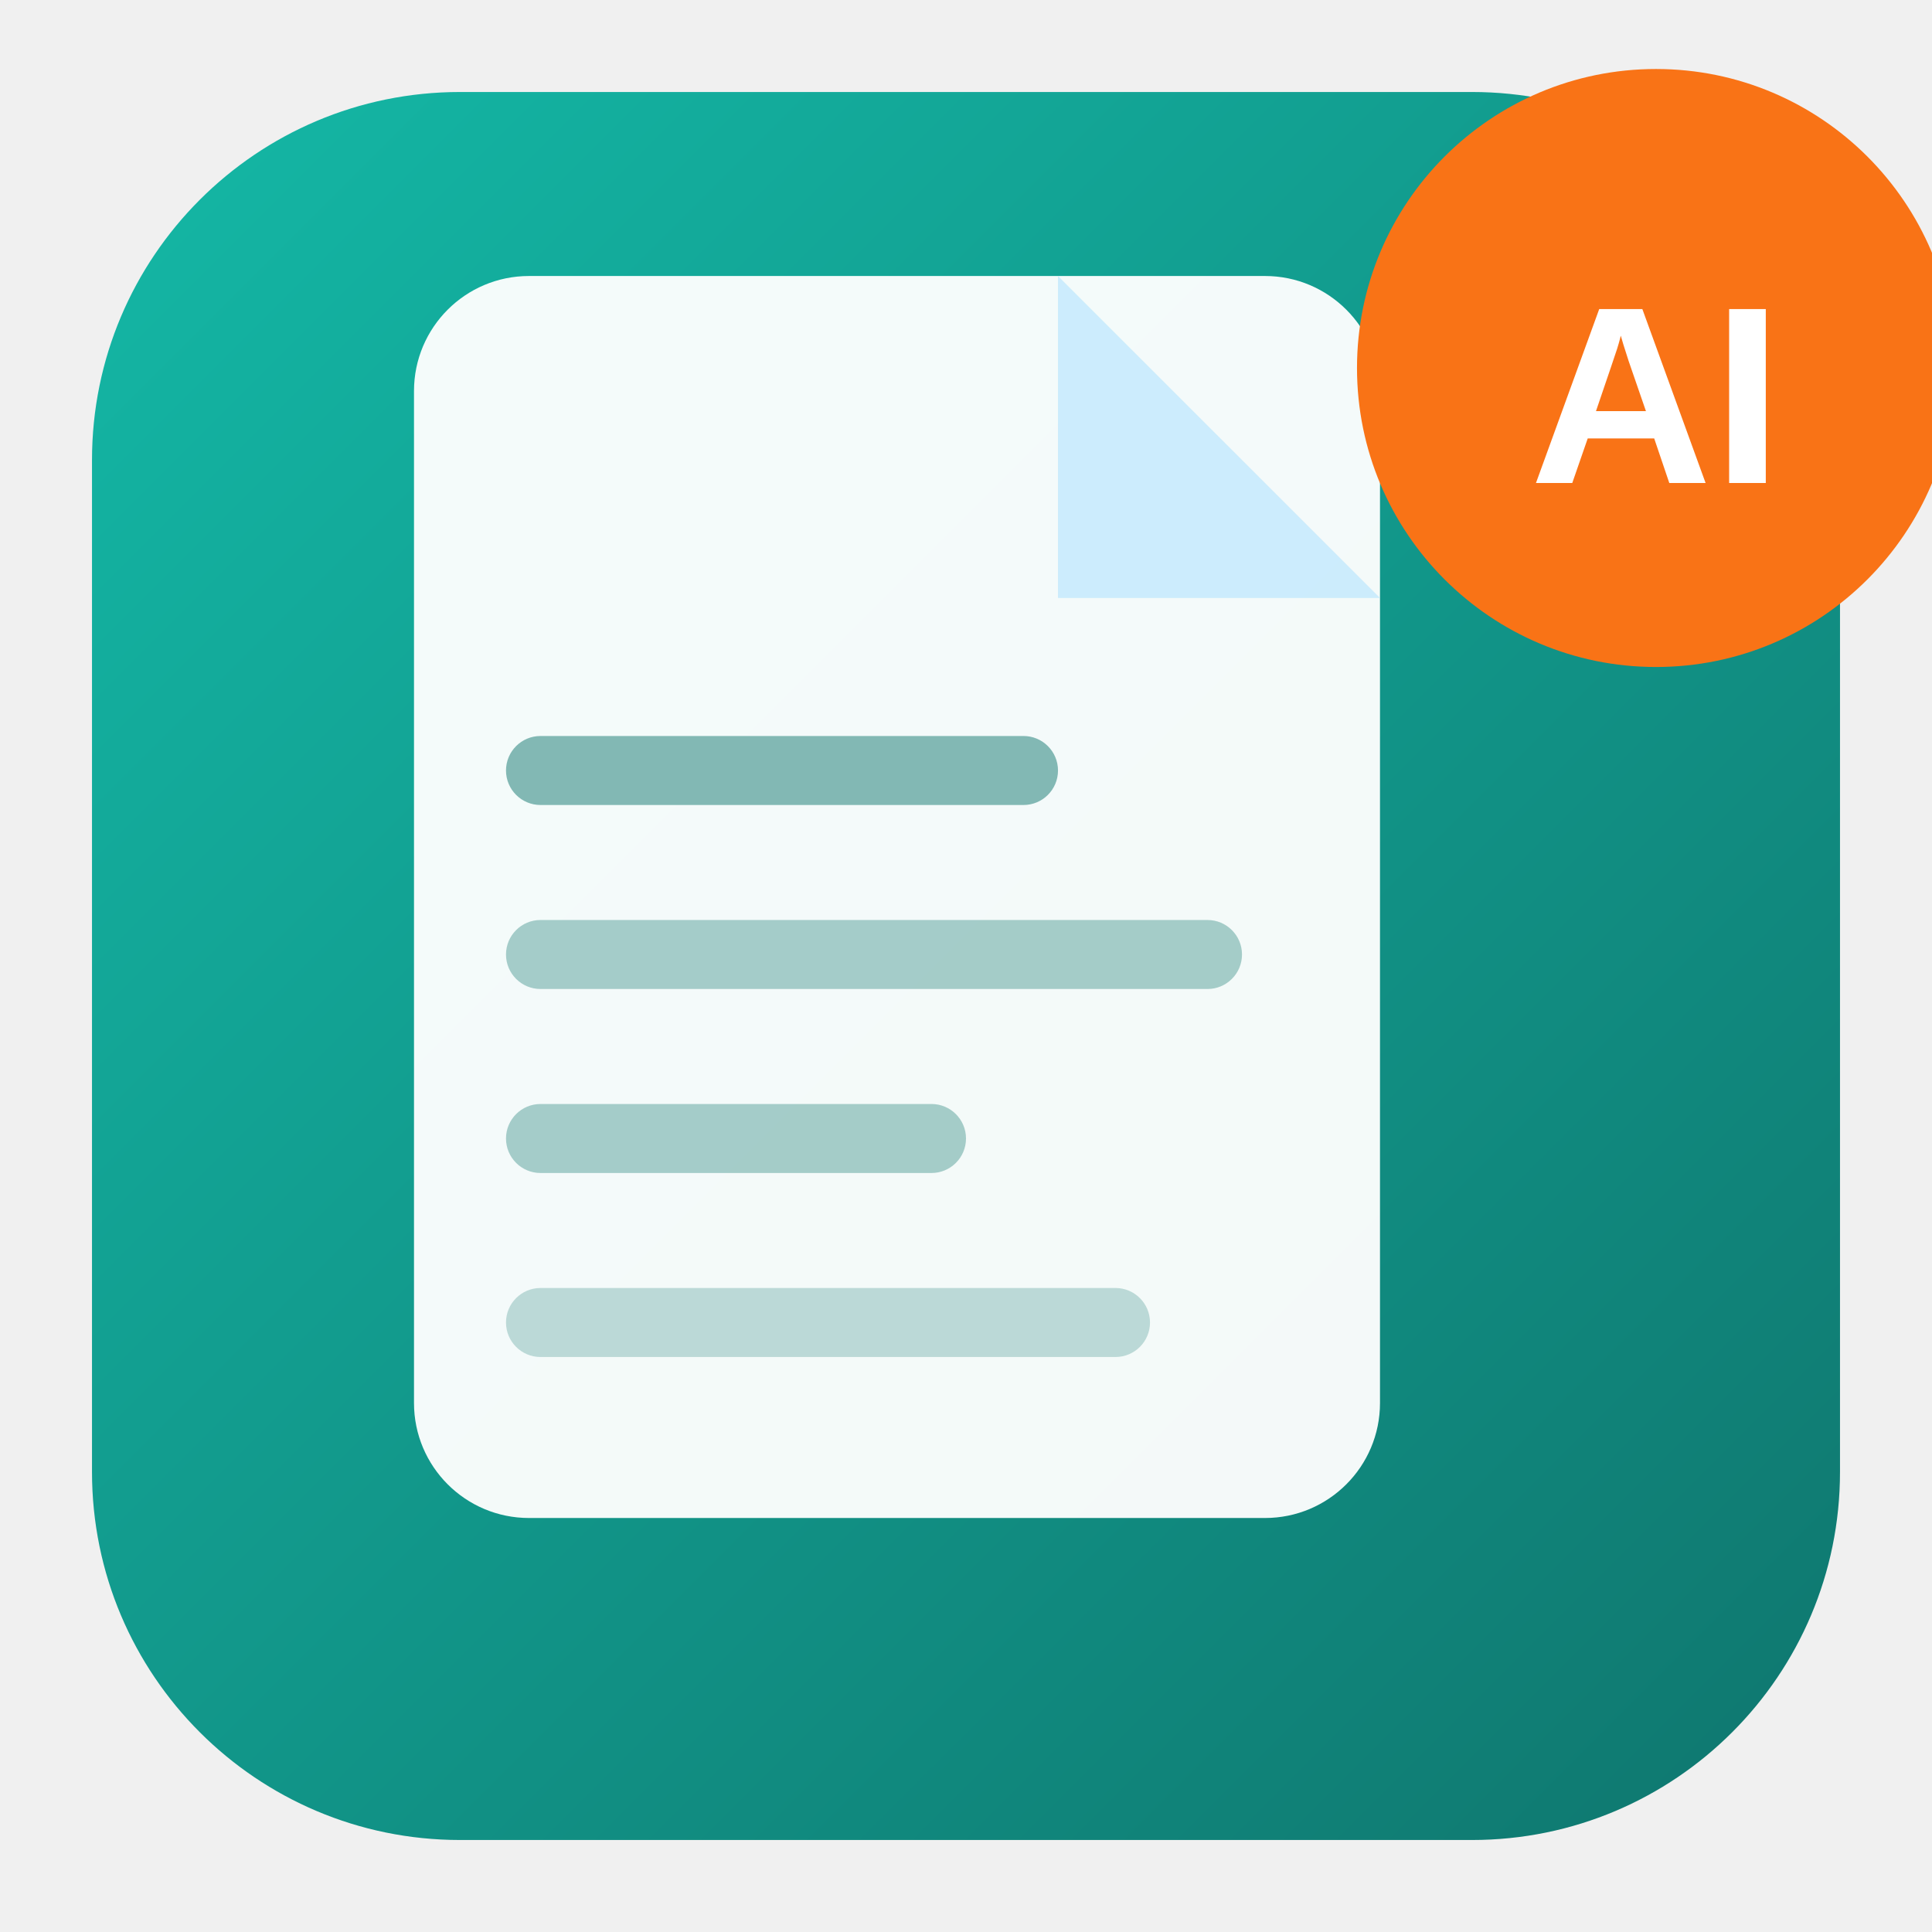
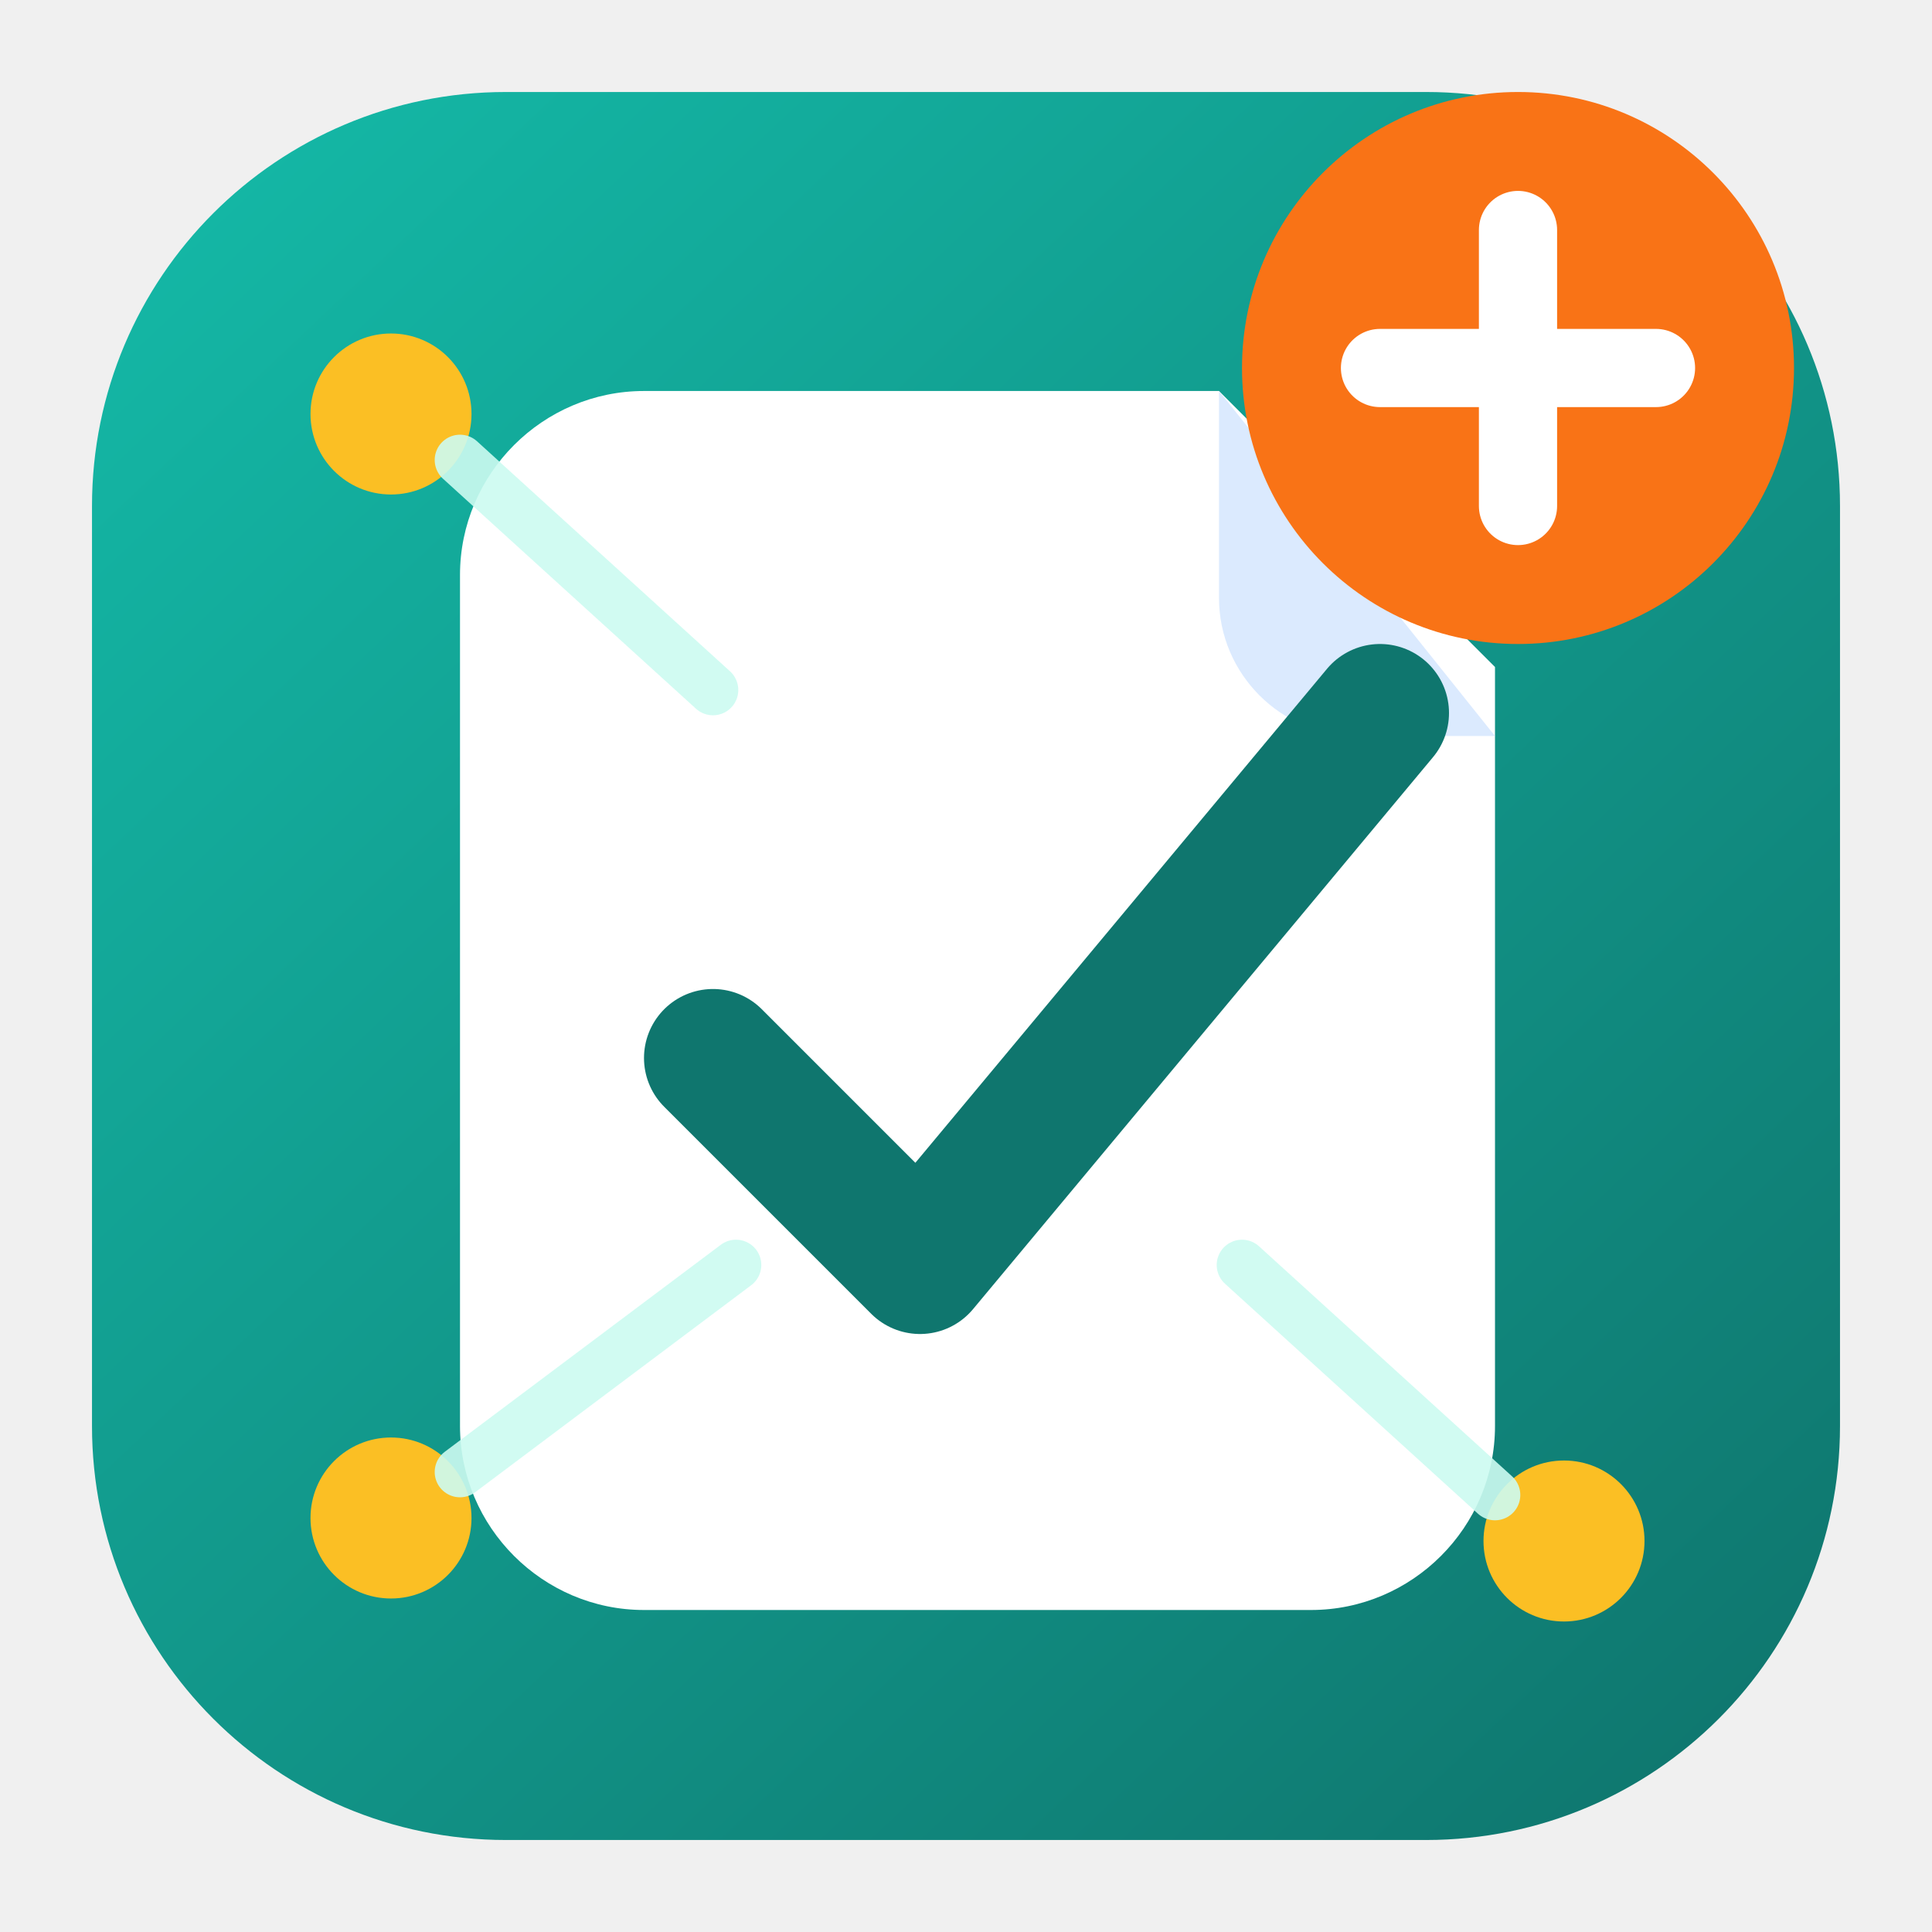
- <svg xmlns="http://www.w3.org/2000/svg" viewBox="0 0 84 84" width="84" height="84">
+ <svg xmlns="http://www.w3.org/2000/svg" viewBox="0 0 84 84" width="84" height="84" role="img" aria-labelledby="título desc">
  <defs>
-     <linearGradient id="iconGrad" x1="0%" y1="0%" x2="100%" y2="100%">
-       <stop offset="0%" style="stop-color:#14B8A6" />
-       <stop offset="100%" style="stop-color:#0F766E" />
+     <linearGradient id="marcaGrad" x1="8" y1="6" x2="76" y2="78" gradientUnits="userSpaceOnUse">
+       <stop offset="0" stop-color="#14B8A6" />
+       <stop offset="1" stop-color="#0F766E" />
    </linearGradient>
  </defs>
-   <rect x="4" y="4" width="76" height="76" rx="16" fill="url(#iconGrad)" />
-   <rect x="18" y="12" width="42" height="54" rx="5" fill="white" opacity="0.95" />
-   <polygon points="46,12 60,26 46,26" fill="#BAE6FD" opacity="0.7" />
-   <rect x="22" y="32" width="24" height="3" rx="1.5" fill="#0F766E" opacity="0.5" />
-   <rect x="22" y="40" width="32" height="3" rx="1.5" fill="#0F766E" opacity="0.35" />
-   <rect x="22" y="48" width="20" height="3" rx="1.5" fill="#0F766E" opacity="0.35" />
-   <rect x="22" y="56" width="28" height="3" rx="1.5" fill="#0F766E" opacity="0.25" />
-   <circle cx="72" cy="16" r="13" fill="#F97316" />
-   <text x="72" y="21" font-family="'Segoe UI', Arial, sans-serif" font-size="11" font-weight="900" fill="white" text-anchor="middle">AI</text>
+   <rect x="4" y="4" width="76" height="76" rx="18" fill="url(#marcaGrad)" />
+   <path d="M28 17h25l12 12v33c0 4.4-3.6 8-8 8H28c-4.4 0-8-3.6-8-8V25c0-4.4 3.6-8 8-8z" fill="#FFFFFF" />
+   <path d="M53 17v9c0 3.3 2.7 6 6 6h6" fill="#DBEAFE" />
+   <path d="M31 46l9 9 20-24" fill="none" stroke="#0F766E" stroke-width="6" stroke-linecap="round" stroke-linejoin="round" />
+   <circle cx="66" cy="16" r="12" fill="#F97316" />
+   <path d="M66 10v12M60 16h12" stroke="#FFFFFF" stroke-width="3.4" stroke-linecap="round" />
+   <circle cx="17" cy="18" r="3.5" fill="#FBBF24" />
+   <circle cx="17" cy="66" r="3.5" fill="#FBBF24" />
+   <circle cx="68" cy="67" r="3.5" fill="#FBBF24" />
+   <path d="M20 20l11 10M20 64l12-9M65 65L54 55" stroke="#CCFBF1" stroke-width="2.2" stroke-linecap="round" opacity="0.9" />
</svg>
